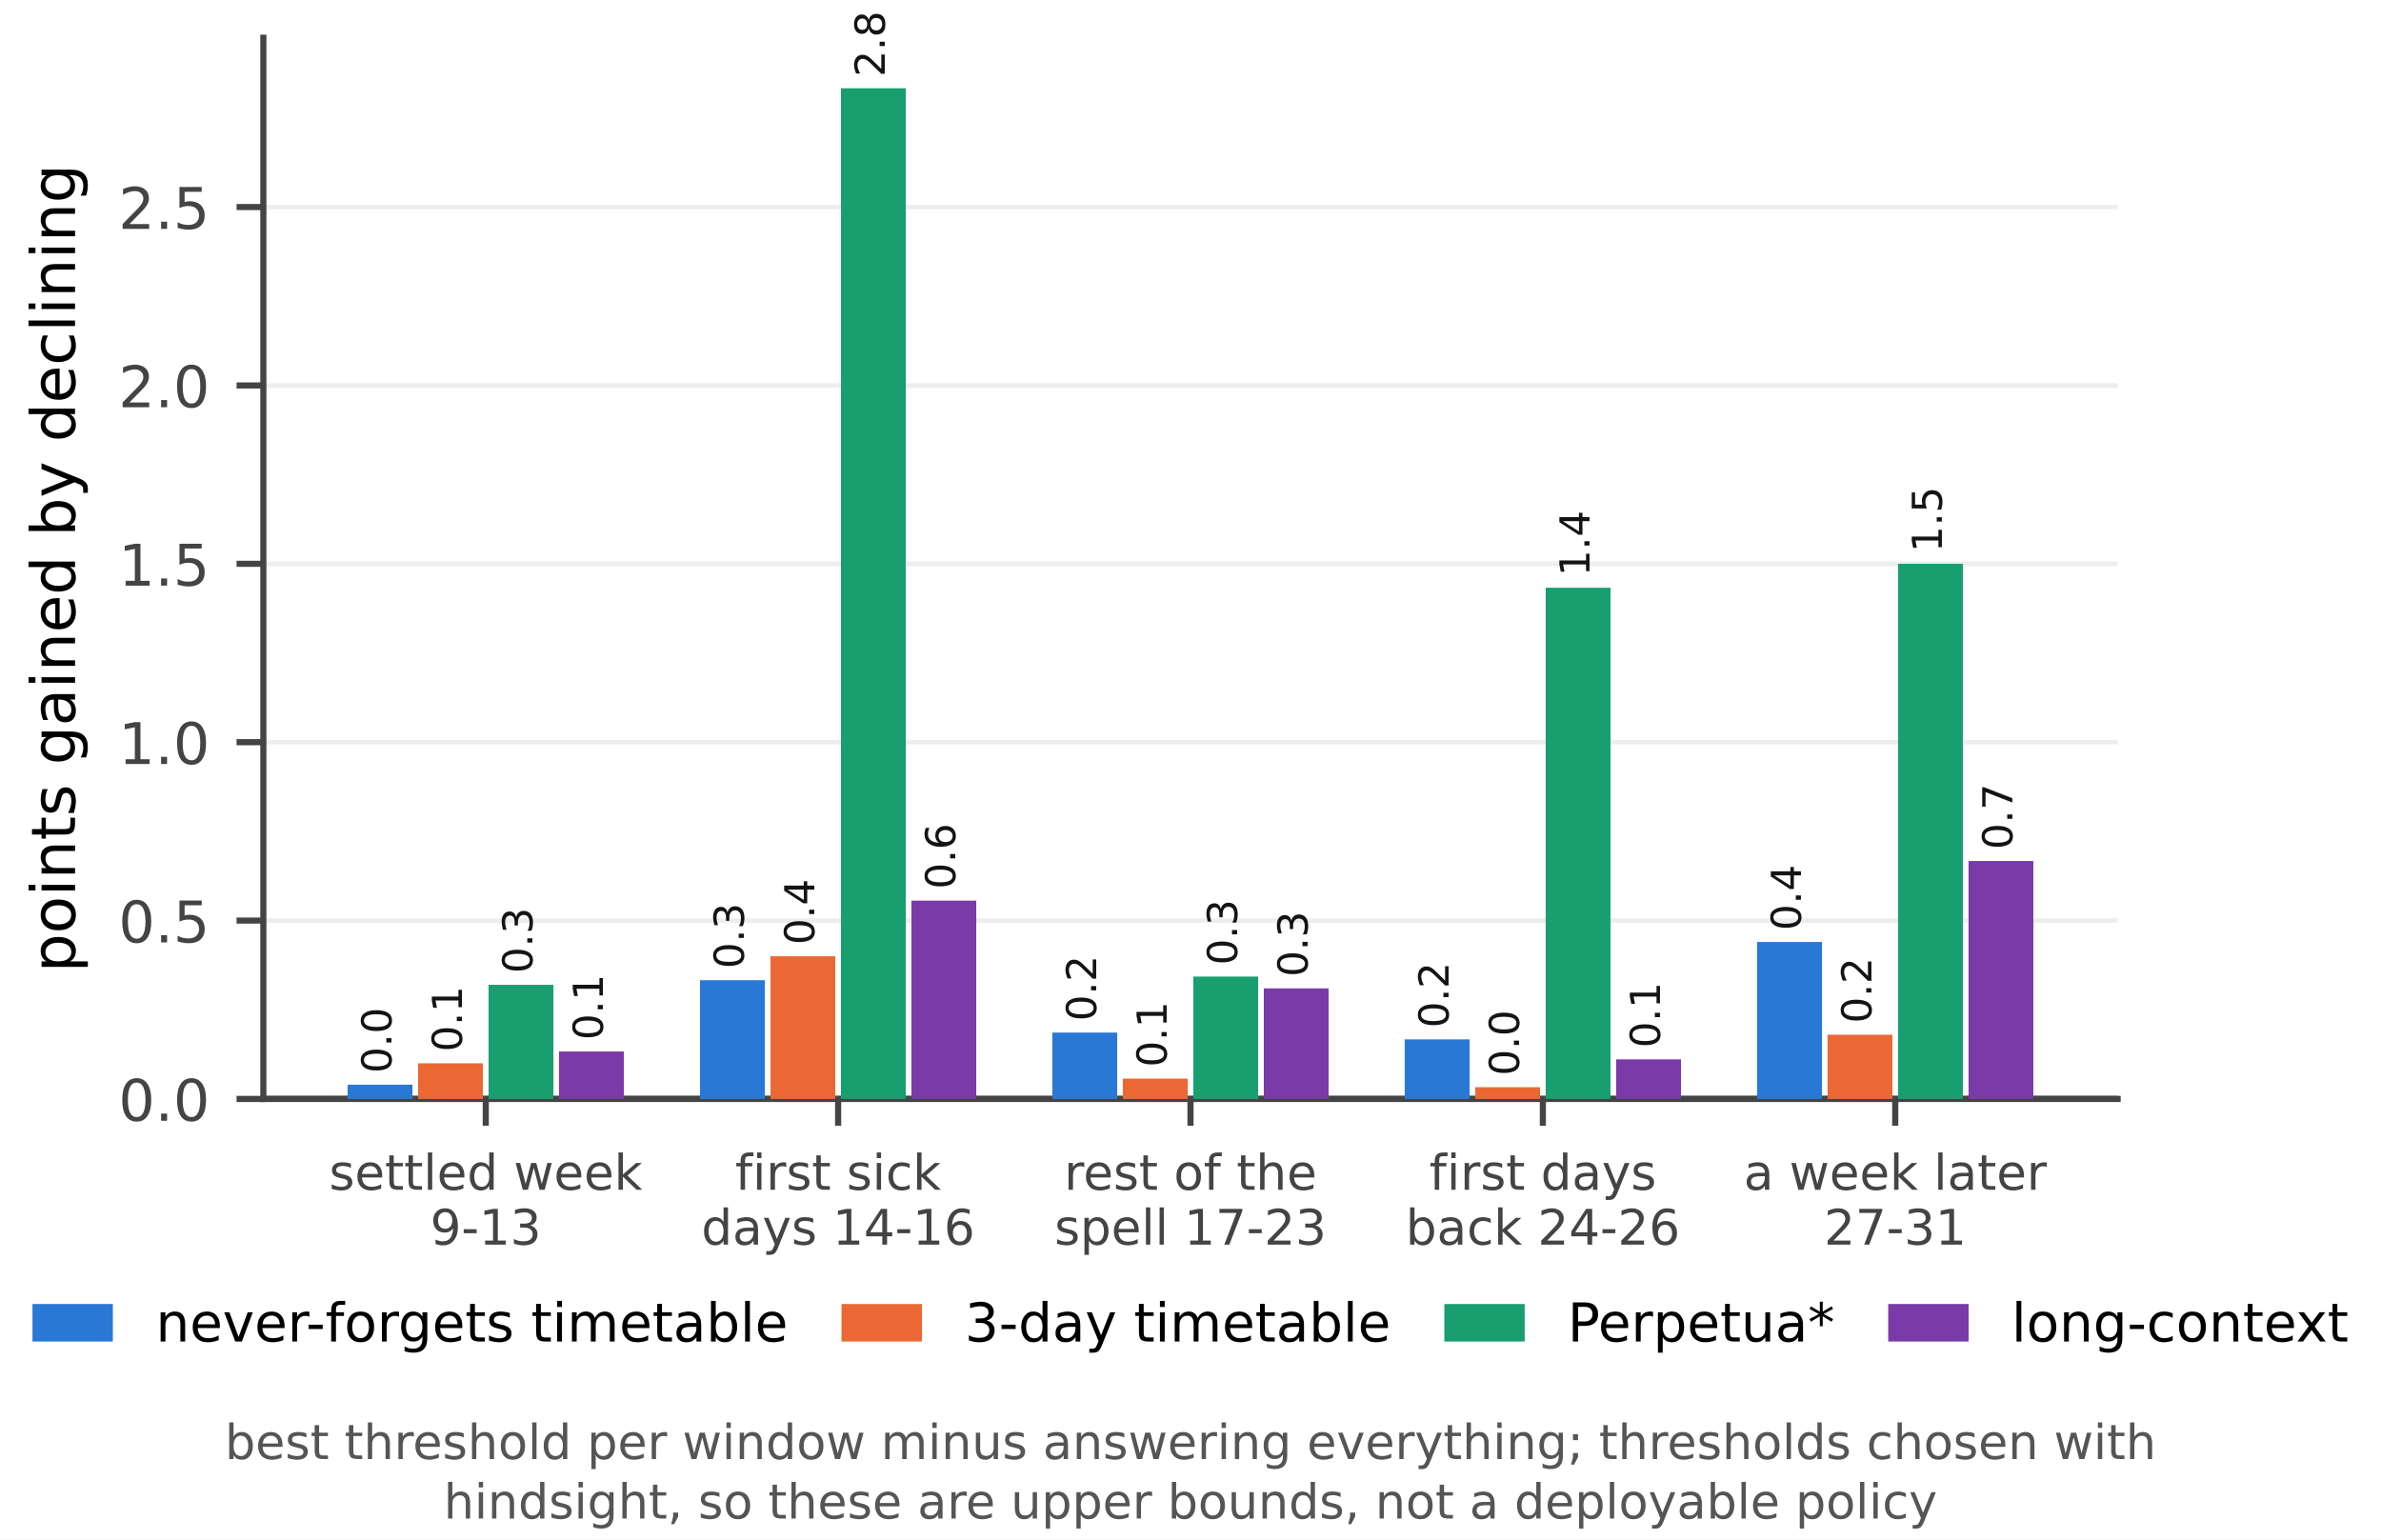
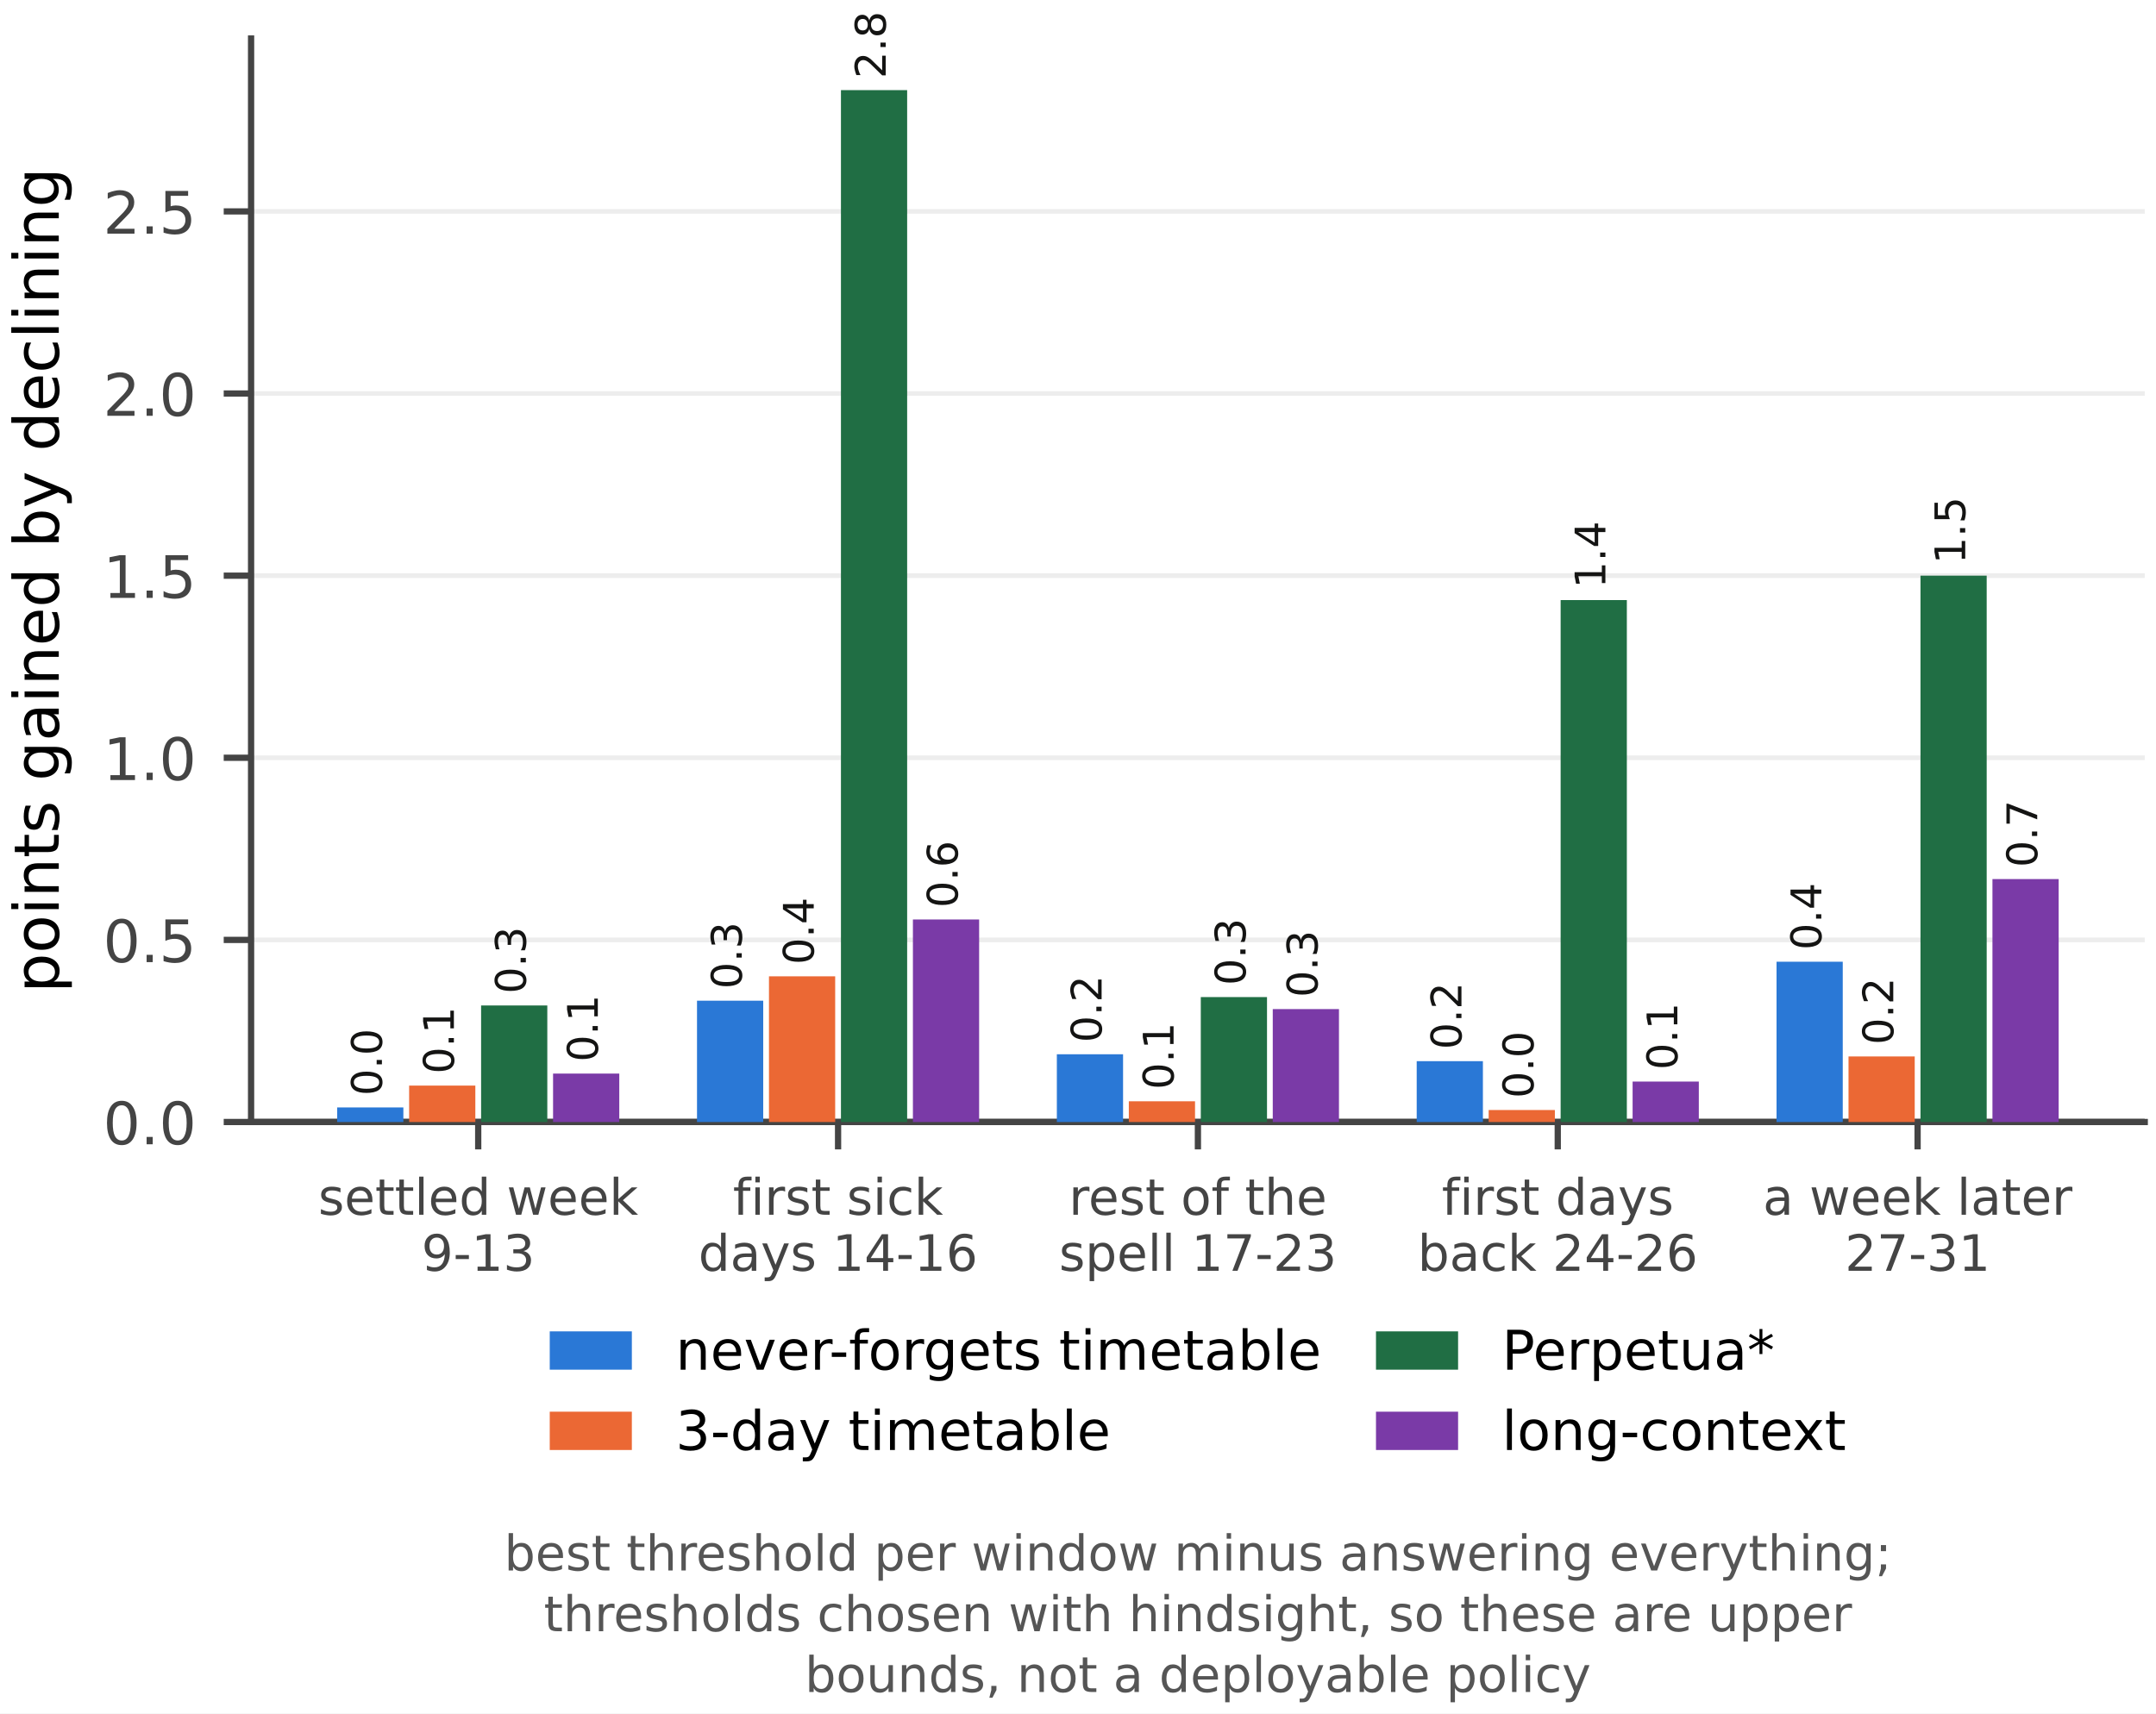
- <svg xmlns="http://www.w3.org/2000/svg" xmlns:xlink="http://www.w3.org/1999/xlink" width="310.96pt" height="201.077pt" viewBox="0 0 310.96 201.077" version="1.1">
+ <svg xmlns="http://www.w3.org/2000/svg" xmlns:xlink="http://www.w3.org/1999/xlink" width="275.722pt" height="219.189pt" viewBox="0 0 275.722 219.189" version="1.1">
  <defs>
    <style type="text/css">*{stroke-linejoin: round; stroke-linecap: butt}</style>
  </defs>
  <g id="figure_1">
    <g id="patch_1">
-       <path d="M 0 201.077  L 310.96 201.077  L 310.96 0  L 0 0  z " style="fill: #ffffff" />
+       <path d="M 0 219.189  L 275.722 219.189  L 275.722 0  L 0 0  z " style="fill: #ffffff" />
    </g>
    <g id="axes_1">
      <g id="patch_2">
-         <path d="M 34.394 143.528  L 276.566 143.528  L 276.566 4.928  L 34.394 4.928  z " style="fill: #ffffff" />
+         <path d="M 32.11 143.528  L 274.282 143.528  L 274.282 4.928  L 32.11 4.928  z " style="fill: #ffffff" />
      </g>
      <g id="matplotlib.axis_1">
        <g id="xtick_1">
          <g id="line2d_1">
            <defs>
-               <path id="mf19ee601ed" d="M 0 0  L 0 3.5  " style="stroke: #444444; stroke-width: 0.8" />
+               <path id="m789b8e3d8b" d="M 0 0  L 0 3.5  " style="stroke: #444444; stroke-width: 0.8" />
            </defs>
            <g>
-               <use xlink:href="#mf19ee601ed" x="63.441" y="143.528" style="fill: #444444; stroke: #444444; stroke-width: 0.8" />
+               <use xlink:href="#m789b8e3d8b" x="61.157" y="143.528" style="fill: #444444; stroke: #444444; stroke-width: 0.8" />
            </g>
          </g>
          <g id="text_1">
-             <text style="font-size: 6.4px; font-family: 'DejaVu Sans', 'Bitstream Vera Sans', 'Computer Modern Sans Serif', 'Lucida Grande', 'Verdana', 'Geneva', 'Lucid', 'Arial', 'Helvetica', 'Avant Garde', sans-serif; fill: #444444" transform="translate(42.98181 155.3907)">settled week</text>
-             <text style="font-size: 6.4px; font-family: 'DejaVu Sans', 'Bitstream Vera Sans', 'Computer Modern Sans Serif', 'Lucida Grande', 'Verdana', 'Geneva', 'Lucid', 'Arial', 'Helvetica', 'Avant Garde', sans-serif; fill: #444444" transform="translate(56.17881 162.5573)">9-13</text>
+             <text style="font-size: 6.4px; font-family: 'DejaVu Sans', 'Bitstream Vera Sans', 'Computer Modern Sans Serif', 'Lucida Grande', 'Verdana', 'Geneva', 'Lucid', 'Arial', 'Helvetica', 'Avant Garde', sans-serif; fill: #444444" transform="translate(40.69773 155.3907)">settled week</text>
+             <text style="font-size: 6.4px; font-family: 'DejaVu Sans', 'Bitstream Vera Sans', 'Computer Modern Sans Serif', 'Lucida Grande', 'Verdana', 'Geneva', 'Lucid', 'Arial', 'Helvetica', 'Avant Garde', sans-serif; fill: #444444" transform="translate(53.89473 162.5573)">9-13</text>
          </g>
        </g>
        <g id="xtick_2">
          <g id="line2d_2">
            <g>
-               <use xlink:href="#mf19ee601ed" x="109.461" y="143.528" style="fill: #444444; stroke: #444444; stroke-width: 0.8" />
+               <use xlink:href="#m789b8e3d8b" x="107.177" y="143.528" style="fill: #444444; stroke: #444444; stroke-width: 0.8" />
            </g>
          </g>
          <g id="text_2">
-             <text style="font-size: 6.4px; font-family: 'DejaVu Sans', 'Bitstream Vera Sans', 'Computer Modern Sans Serif', 'Lucida Grande', 'Verdana', 'Geneva', 'Lucid', 'Arial', 'Helvetica', 'Avant Garde', sans-serif; fill: #444444" transform="translate(96.02262 155.3907)">first sick</text>
-             <text style="font-size: 6.4px; font-family: 'DejaVu Sans', 'Bitstream Vera Sans', 'Computer Modern Sans Serif', 'Lucida Grande', 'Verdana', 'Geneva', 'Lucid', 'Arial', 'Helvetica', 'Avant Garde', sans-serif; fill: #444444" transform="translate(91.59162 162.5573)">days 14-16</text>
+             <text style="font-size: 6.4px; font-family: 'DejaVu Sans', 'Bitstream Vera Sans', 'Computer Modern Sans Serif', 'Lucida Grande', 'Verdana', 'Geneva', 'Lucid', 'Arial', 'Helvetica', 'Avant Garde', sans-serif; fill: #444444" transform="translate(93.73854 155.3907)">first sick</text>
+             <text style="font-size: 6.4px; font-family: 'DejaVu Sans', 'Bitstream Vera Sans', 'Computer Modern Sans Serif', 'Lucida Grande', 'Verdana', 'Geneva', 'Lucid', 'Arial', 'Helvetica', 'Avant Garde', sans-serif; fill: #444444" transform="translate(89.30754 162.5573)">days 14-16</text>
          </g>
        </g>
        <g id="xtick_3">
          <g id="line2d_3">
            <g>
-               <use xlink:href="#mf19ee601ed" x="155.48" y="143.528" style="fill: #444444; stroke: #444444; stroke-width: 0.8" />
+               <use xlink:href="#m789b8e3d8b" x="153.196" y="143.528" style="fill: #444444; stroke: #444444; stroke-width: 0.8" />
            </g>
          </g>
          <g id="text_3">
-             <text style="font-size: 6.4px; font-family: 'DejaVu Sans', 'Bitstream Vera Sans', 'Computer Modern Sans Serif', 'Lucida Grande', 'Verdana', 'Geneva', 'Lucid', 'Arial', 'Helvetica', 'Avant Garde', sans-serif; fill: #444444" transform="translate(138.9759 155.3907)">rest of the</text>
-             <text style="font-size: 6.4px; font-family: 'DejaVu Sans', 'Bitstream Vera Sans', 'Computer Modern Sans Serif', 'Lucida Grande', 'Verdana', 'Geneva', 'Lucid', 'Arial', 'Helvetica', 'Avant Garde', sans-serif; fill: #444444" transform="translate(137.7189 162.5573)">spell 17-23</text>
+             <text style="font-size: 6.4px; font-family: 'DejaVu Sans', 'Bitstream Vera Sans', 'Computer Modern Sans Serif', 'Lucida Grande', 'Verdana', 'Geneva', 'Lucid', 'Arial', 'Helvetica', 'Avant Garde', sans-serif; fill: #444444" transform="translate(136.6918 155.3907)">rest of the</text>
+             <text style="font-size: 6.4px; font-family: 'DejaVu Sans', 'Bitstream Vera Sans', 'Computer Modern Sans Serif', 'Lucida Grande', 'Verdana', 'Geneva', 'Lucid', 'Arial', 'Helvetica', 'Avant Garde', sans-serif; fill: #444444" transform="translate(135.4348 162.5573)">spell 17-23</text>
          </g>
        </g>
        <g id="xtick_4">
          <g id="line2d_4">
            <g>
-               <use xlink:href="#mf19ee601ed" x="201.499" y="143.528" style="fill: #444444; stroke: #444444; stroke-width: 0.8" />
+               <use xlink:href="#m789b8e3d8b" x="199.215" y="143.528" style="fill: #444444; stroke: #444444; stroke-width: 0.8" />
            </g>
          </g>
          <g id="text_4">
-             <text style="font-size: 6.4px; font-family: 'DejaVu Sans', 'Bitstream Vera Sans', 'Computer Modern Sans Serif', 'Lucida Grande', 'Verdana', 'Geneva', 'Lucid', 'Arial', 'Helvetica', 'Avant Garde', sans-serif; fill: #444444" transform="translate(186.6762 155.3907)">first days</text>
-             <text style="font-size: 6.4px; font-family: 'DejaVu Sans', 'Bitstream Vera Sans', 'Computer Modern Sans Serif', 'Lucida Grande', 'Verdana', 'Geneva', 'Lucid', 'Arial', 'Helvetica', 'Avant Garde', sans-serif; fill: #444444" transform="translate(183.5787 162.5573)">back 24-26</text>
+             <text style="font-size: 6.4px; font-family: 'DejaVu Sans', 'Bitstream Vera Sans', 'Computer Modern Sans Serif', 'Lucida Grande', 'Verdana', 'Geneva', 'Lucid', 'Arial', 'Helvetica', 'Avant Garde', sans-serif; fill: #444444" transform="translate(184.3922 155.3907)">first days</text>
+             <text style="font-size: 6.4px; font-family: 'DejaVu Sans', 'Bitstream Vera Sans', 'Computer Modern Sans Serif', 'Lucida Grande', 'Verdana', 'Geneva', 'Lucid', 'Arial', 'Helvetica', 'Avant Garde', sans-serif; fill: #444444" transform="translate(181.2947 162.5573)">back 24-26</text>
          </g>
        </g>
        <g id="xtick_5">
          <g id="line2d_5">
            <g>
-               <use xlink:href="#mf19ee601ed" x="247.519" y="143.528" style="fill: #444444; stroke: #444444; stroke-width: 0.8" />
+               <use xlink:href="#m789b8e3d8b" x="245.234" y="143.528" style="fill: #444444; stroke: #444444; stroke-width: 0.8" />
            </g>
          </g>
          <g id="text_5">
-             <text style="font-size: 6.4px; font-family: 'DejaVu Sans', 'Bitstream Vera Sans', 'Computer Modern Sans Serif', 'Lucida Grande', 'Verdana', 'Geneva', 'Lucid', 'Arial', 'Helvetica', 'Avant Garde', sans-serif; fill: #444444" transform="translate(227.7265 155.3907)">a week later</text>
-             <text style="font-size: 6.4px; font-family: 'DejaVu Sans', 'Bitstream Vera Sans', 'Computer Modern Sans Serif', 'Lucida Grande', 'Verdana', 'Geneva', 'Lucid', 'Arial', 'Helvetica', 'Avant Garde', sans-serif; fill: #444444" transform="translate(238.22 162.5573)">27-31</text>
+             <text style="font-size: 6.4px; font-family: 'DejaVu Sans', 'Bitstream Vera Sans', 'Computer Modern Sans Serif', 'Lucida Grande', 'Verdana', 'Geneva', 'Lucid', 'Arial', 'Helvetica', 'Avant Garde', sans-serif; fill: #444444" transform="translate(225.4425 155.3907)">a week later</text>
+             <text style="font-size: 6.4px; font-family: 'DejaVu Sans', 'Bitstream Vera Sans', 'Computer Modern Sans Serif', 'Lucida Grande', 'Verdana', 'Geneva', 'Lucid', 'Arial', 'Helvetica', 'Avant Garde', sans-serif; fill: #444444" transform="translate(235.936 162.5573)">27-31</text>
          </g>
        </g>
      </g>
      <g id="matplotlib.axis_2">
        <g id="ytick_1">
          <g id="line2d_6">
-             <path d="M 34.394 143.528  L 276.566 143.528  " clip-path="url(#pe1ec783e3a)" style="fill: none; stroke: #dddddd; stroke-opacity: 0.5; stroke-width: 0.6; stroke-linecap: square" />
+             <path d="M 32.11 143.528  L 274.282 143.528  " clip-path="url(#pe531b8cb49)" style="fill: none; stroke: #dddddd; stroke-opacity: 0.5; stroke-width: 0.6; stroke-linecap: square" />
          </g>
          <g id="line2d_7">
            <defs>
-               <path id="m4706e1144e" d="M 0 0  L -3.5 0  " style="stroke: #444444; stroke-width: 0.8" />
+               <path id="m0b9169f39a" d="M 0 0  L -3.5 0  " style="stroke: #444444; stroke-width: 0.8" />
            </defs>
            <g>
-               <use xlink:href="#m4706e1144e" x="34.394" y="143.528" style="fill: #444444; stroke: #444444; stroke-width: 0.8" />
+               <use xlink:href="#m0b9169f39a" x="32.11" y="143.528" style="fill: #444444; stroke: #444444; stroke-width: 0.8" />
            </g>
          </g>
          <g id="text_6">
-             <text style="font-size: 7.5px; font-family: 'DejaVu Sans', 'Bitstream Vera Sans', 'Computer Modern Sans Serif', 'Lucida Grande', 'Verdana', 'Geneva', 'Lucid', 'Arial', 'Helvetica', 'Avant Garde', sans-serif; text-anchor: end; fill: #444444" x="27.394" y="146.377" transform="rotate(-0 27.39392 146.3771)">0.0</text>
+             <text style="font-size: 7.5px; font-family: 'DejaVu Sans', 'Bitstream Vera Sans', 'Computer Modern Sans Serif', 'Lucida Grande', 'Verdana', 'Geneva', 'Lucid', 'Arial', 'Helvetica', 'Avant Garde', sans-serif; text-anchor: end; fill: #444444" x="25.11" y="146.377" transform="rotate(-0 25.10984 146.3771)">0.0</text>
          </g>
        </g>
        <g id="ytick_2">
          <g id="line2d_8">
-             <path d="M 34.394 120.231  L 276.566 120.231  " clip-path="url(#pe1ec783e3a)" style="fill: none; stroke: #dddddd; stroke-opacity: 0.5; stroke-width: 0.6; stroke-linecap: square" />
+             <path d="M 32.11 120.231  L 274.282 120.231  " clip-path="url(#pe531b8cb49)" style="fill: none; stroke: #dddddd; stroke-opacity: 0.5; stroke-width: 0.6; stroke-linecap: square" />
          </g>
          <g id="line2d_9">
            <g>
-               <use xlink:href="#m4706e1144e" x="34.394" y="120.231" style="fill: #444444; stroke: #444444; stroke-width: 0.8" />
+               <use xlink:href="#m0b9169f39a" x="32.11" y="120.231" style="fill: #444444; stroke: #444444; stroke-width: 0.8" />
            </g>
          </g>
          <g id="text_7">
-             <text style="font-size: 7.5px; font-family: 'DejaVu Sans', 'Bitstream Vera Sans', 'Computer Modern Sans Serif', 'Lucida Grande', 'Verdana', 'Geneva', 'Lucid', 'Arial', 'Helvetica', 'Avant Garde', sans-serif; text-anchor: end; fill: #444444" x="27.394" y="123.08" transform="rotate(-0 27.39392 123.0802)">0.5</text>
+             <text style="font-size: 7.5px; font-family: 'DejaVu Sans', 'Bitstream Vera Sans', 'Computer Modern Sans Serif', 'Lucida Grande', 'Verdana', 'Geneva', 'Lucid', 'Arial', 'Helvetica', 'Avant Garde', sans-serif; text-anchor: end; fill: #444444" x="25.11" y="123.08" transform="rotate(-0 25.10984 123.0802)">0.5</text>
          </g>
        </g>
        <g id="ytick_3">
          <g id="line2d_10">
-             <path d="M 34.394 96.934  L 276.566 96.934  " clip-path="url(#pe1ec783e3a)" style="fill: none; stroke: #dddddd; stroke-opacity: 0.5; stroke-width: 0.6; stroke-linecap: square" />
+             <path d="M 32.11 96.934  L 274.282 96.934  " clip-path="url(#pe531b8cb49)" style="fill: none; stroke: #dddddd; stroke-opacity: 0.5; stroke-width: 0.6; stroke-linecap: square" />
          </g>
          <g id="line2d_11">
            <g>
-               <use xlink:href="#m4706e1144e" x="34.394" y="96.934" style="fill: #444444; stroke: #444444; stroke-width: 0.8" />
+               <use xlink:href="#m0b9169f39a" x="32.11" y="96.934" style="fill: #444444; stroke: #444444; stroke-width: 0.8" />
            </g>
          </g>
          <g id="text_8">
-             <text style="font-size: 7.5px; font-family: 'DejaVu Sans', 'Bitstream Vera Sans', 'Computer Modern Sans Serif', 'Lucida Grande', 'Verdana', 'Geneva', 'Lucid', 'Arial', 'Helvetica', 'Avant Garde', sans-serif; text-anchor: end; fill: #444444" x="27.394" y="99.783" transform="rotate(-0 27.39392 99.78338)">1.0</text>
+             <text style="font-size: 7.5px; font-family: 'DejaVu Sans', 'Bitstream Vera Sans', 'Computer Modern Sans Serif', 'Lucida Grande', 'Verdana', 'Geneva', 'Lucid', 'Arial', 'Helvetica', 'Avant Garde', sans-serif; text-anchor: end; fill: #444444" x="25.11" y="99.783" transform="rotate(-0 25.10984 99.78338)">1.0</text>
          </g>
        </g>
        <g id="ytick_4">
          <g id="line2d_12">
-             <path d="M 34.394 73.637  L 276.566 73.637  " clip-path="url(#pe1ec783e3a)" style="fill: none; stroke: #dddddd; stroke-opacity: 0.5; stroke-width: 0.6; stroke-linecap: square" />
+             <path d="M 32.11 73.637  L 274.282 73.637  " clip-path="url(#pe531b8cb49)" style="fill: none; stroke: #dddddd; stroke-opacity: 0.5; stroke-width: 0.6; stroke-linecap: square" />
          </g>
          <g id="line2d_13">
            <g>
-               <use xlink:href="#m4706e1144e" x="34.394" y="73.637" style="fill: #444444; stroke: #444444; stroke-width: 0.8" />
+               <use xlink:href="#m0b9169f39a" x="32.11" y="73.637" style="fill: #444444; stroke: #444444; stroke-width: 0.8" />
            </g>
          </g>
          <g id="text_9">
-             <text style="font-size: 7.5px; font-family: 'DejaVu Sans', 'Bitstream Vera Sans', 'Computer Modern Sans Serif', 'Lucida Grande', 'Verdana', 'Geneva', 'Lucid', 'Arial', 'Helvetica', 'Avant Garde', sans-serif; text-anchor: end; fill: #444444" x="27.394" y="76.487" transform="rotate(-0 27.39392 76.48653)">1.5</text>
+             <text style="font-size: 7.5px; font-family: 'DejaVu Sans', 'Bitstream Vera Sans', 'Computer Modern Sans Serif', 'Lucida Grande', 'Verdana', 'Geneva', 'Lucid', 'Arial', 'Helvetica', 'Avant Garde', sans-serif; text-anchor: end; fill: #444444" x="25.11" y="76.487" transform="rotate(-0 25.10984 76.48653)">1.5</text>
          </g>
        </g>
        <g id="ytick_5">
          <g id="line2d_14">
-             <path d="M 34.394 50.34  L 276.566 50.34  " clip-path="url(#pe1ec783e3a)" style="fill: none; stroke: #dddddd; stroke-opacity: 0.5; stroke-width: 0.6; stroke-linecap: square" />
+             <path d="M 32.11 50.34  L 274.282 50.34  " clip-path="url(#pe531b8cb49)" style="fill: none; stroke: #dddddd; stroke-opacity: 0.5; stroke-width: 0.6; stroke-linecap: square" />
          </g>
          <g id="line2d_15">
            <g>
-               <use xlink:href="#m4706e1144e" x="34.394" y="50.34" style="fill: #444444; stroke: #444444; stroke-width: 0.8" />
+               <use xlink:href="#m0b9169f39a" x="32.11" y="50.34" style="fill: #444444; stroke: #444444; stroke-width: 0.8" />
            </g>
          </g>
          <g id="text_10">
-             <text style="font-size: 7.5px; font-family: 'DejaVu Sans', 'Bitstream Vera Sans', 'Computer Modern Sans Serif', 'Lucida Grande', 'Verdana', 'Geneva', 'Lucid', 'Arial', 'Helvetica', 'Avant Garde', sans-serif; text-anchor: end; fill: #444444" x="27.394" y="53.19" transform="rotate(-0 27.39392 53.18967)">2.0</text>
+             <text style="font-size: 7.5px; font-family: 'DejaVu Sans', 'Bitstream Vera Sans', 'Computer Modern Sans Serif', 'Lucida Grande', 'Verdana', 'Geneva', 'Lucid', 'Arial', 'Helvetica', 'Avant Garde', sans-serif; text-anchor: end; fill: #444444" x="25.11" y="53.19" transform="rotate(-0 25.10984 53.18967)">2.0</text>
          </g>
        </g>
        <g id="ytick_6">
          <g id="line2d_16">
-             <path d="M 34.394 27.043  L 276.566 27.043  " clip-path="url(#pe1ec783e3a)" style="fill: none; stroke: #dddddd; stroke-opacity: 0.5; stroke-width: 0.6; stroke-linecap: square" />
+             <path d="M 32.11 27.043  L 274.282 27.043  " clip-path="url(#pe531b8cb49)" style="fill: none; stroke: #dddddd; stroke-opacity: 0.5; stroke-width: 0.6; stroke-linecap: square" />
          </g>
          <g id="line2d_17">
            <g>
-               <use xlink:href="#m4706e1144e" x="34.394" y="27.043" style="fill: #444444; stroke: #444444; stroke-width: 0.8" />
+               <use xlink:href="#m0b9169f39a" x="32.11" y="27.043" style="fill: #444444; stroke: #444444; stroke-width: 0.8" />
            </g>
          </g>
          <g id="text_11">
-             <text style="font-size: 7.5px; font-family: 'DejaVu Sans', 'Bitstream Vera Sans', 'Computer Modern Sans Serif', 'Lucida Grande', 'Verdana', 'Geneva', 'Lucid', 'Arial', 'Helvetica', 'Avant Garde', sans-serif; text-anchor: end; fill: #444444" x="27.394" y="29.893" transform="rotate(-0 27.39392 29.89281)">2.5</text>
+             <text style="font-size: 7.5px; font-family: 'DejaVu Sans', 'Bitstream Vera Sans', 'Computer Modern Sans Serif', 'Lucida Grande', 'Verdana', 'Geneva', 'Lucid', 'Arial', 'Helvetica', 'Avant Garde', sans-serif; text-anchor: end; fill: #444444" x="25.11" y="29.893" transform="rotate(-0 25.10984 29.89281)">2.5</text>
          </g>
        </g>
        <g id="text_12">
-           <text style="font-size: 8px; font-family: 'DejaVu Sans', 'Bitstream Vera Sans', 'Computer Modern Sans Serif', 'Lucida Grande', 'Verdana', 'Geneva', 'Lucid', 'Arial', 'Helvetica', 'Avant Garde', sans-serif; text-anchor: middle" x="9.803" y="74.228" transform="rotate(-90 9.802828 74.22769)">points gained by declining</text>
+           <text style="font-size: 8px; font-family: 'DejaVu Sans', 'Bitstream Vera Sans', 'Computer Modern Sans Serif', 'Lucida Grande', 'Verdana', 'Geneva', 'Lucid', 'Arial', 'Helvetica', 'Avant Garde', sans-serif; text-anchor: middle" x="7.519" y="74.228" transform="rotate(-90 7.51875 74.22769)">points gained by declining</text>
        </g>
      </g>
      <g id="line2d_18">
-         <path d="M 34.394 143.528  L 276.566 143.528  " clip-path="url(#pe1ec783e3a)" style="fill: none; stroke: #141413; stroke-width: 0.8; stroke-linecap: square" />
+         <path d="M 32.11 143.528  L 274.282 143.528  " clip-path="url(#pe531b8cb49)" style="fill: none; stroke: #141413; stroke-width: 0.8; stroke-linecap: square" />
      </g>
      <g id="patch_3">
-         <path d="M 34.394 143.528  L 34.394 4.928  " style="fill: none; stroke: #444444; stroke-width: 0.8; stroke-linejoin: miter; stroke-linecap: square" />
+         <path d="M 32.11 143.528  L 32.11 4.928  " style="fill: none; stroke: #444444; stroke-width: 0.8; stroke-linejoin: miter; stroke-linecap: square" />
      </g>
      <g id="patch_4">
-         <path d="M 34.394 143.528  L 276.566 143.528  " style="fill: none; stroke: #444444; stroke-width: 0.8; stroke-linejoin: miter; stroke-linecap: square" />
+         <path d="M 32.11 143.528  L 274.282 143.528  " style="fill: none; stroke: #444444; stroke-width: 0.8; stroke-linejoin: miter; stroke-linecap: square" />
      </g>
      <g id="patch_5">
-         <path d="M 45.402 143.528  L 53.869 143.528  L 53.869 141.664  L 45.402 141.664  z " clip-path="url(#pe1ec783e3a)" style="fill: #2a78d6" />
+         <path d="M 43.118 143.528  L 51.585 143.528  L 51.585 141.664  L 43.118 141.664  z " clip-path="url(#pe531b8cb49)" style="fill: #2a78d6" />
      </g>
      <g id="patch_6">
-         <path d="M 91.421 143.528  L 99.889 143.528  L 99.889 128.012  L 91.421 128.012  z " clip-path="url(#pe1ec783e3a)" style="fill: #2a78d6" />
+         <path d="M 89.137 143.528  L 97.605 143.528  L 97.605 128.012  L 89.137 128.012  z " clip-path="url(#pe531b8cb49)" style="fill: #2a78d6" />
      </g>
      <g id="patch_7">
-         <path d="M 137.44 143.528  L 145.908 143.528  L 145.908 134.861  L 137.44 134.861  z " clip-path="url(#pe1ec783e3a)" style="fill: #2a78d6" />
+         <path d="M 135.156 143.528  L 143.624 143.528  L 143.624 134.861  L 135.156 134.861  z " clip-path="url(#pe531b8cb49)" style="fill: #2a78d6" />
      </g>
      <g id="patch_8">
-         <path d="M 183.46 143.528  L 191.927 143.528  L 191.927 135.747  L 183.46 135.747  z " clip-path="url(#pe1ec783e3a)" style="fill: #2a78d6" />
+         <path d="M 181.176 143.528  L 189.643 143.528  L 189.643 135.747  L 181.176 135.747  z " clip-path="url(#pe531b8cb49)" style="fill: #2a78d6" />
      </g>
      <g id="patch_9">
-         <path d="M 229.479 143.528  L 237.947 143.528  L 237.947 123.026  L 229.479 123.026  z " clip-path="url(#pe1ec783e3a)" style="fill: #2a78d6" />
+         <path d="M 227.195 143.528  L 235.662 143.528  L 235.662 123.026  L 227.195 123.026  z " clip-path="url(#pe531b8cb49)" style="fill: #2a78d6" />
      </g>
      <g id="text_13">
-         <text style="font-size: 5.4px; font-family: 'DejaVu Sans', 'Bitstream Vera Sans', 'Computer Modern Sans Serif', 'Lucida Grande', 'Verdana', 'Geneva', 'Lucid', 'Arial', 'Helvetica', 'Avant Garde', sans-serif; fill: #141413" transform="translate(51.12558 140.1639) rotate(-90)">0.0</text>
+         <text style="font-size: 5.4px; font-family: 'DejaVu Sans', 'Bitstream Vera Sans', 'Computer Modern Sans Serif', 'Lucida Grande', 'Verdana', 'Geneva', 'Lucid', 'Arial', 'Helvetica', 'Avant Garde', sans-serif; fill: #141413" transform="translate(48.8415 140.1639) rotate(-90)">0.0</text>
      </g>
      <g id="text_14">
-         <text style="font-size: 5.4px; font-family: 'DejaVu Sans', 'Bitstream Vera Sans', 'Computer Modern Sans Serif', 'Lucida Grande', 'Verdana', 'Geneva', 'Lucid', 'Arial', 'Helvetica', 'Avant Garde', sans-serif; fill: #141413" transform="translate(97.14489 126.512) rotate(-90)">0.3</text>
+         <text style="font-size: 5.4px; font-family: 'DejaVu Sans', 'Bitstream Vera Sans', 'Computer Modern Sans Serif', 'Lucida Grande', 'Verdana', 'Geneva', 'Lucid', 'Arial', 'Helvetica', 'Avant Garde', sans-serif; fill: #141413" transform="translate(94.86081 126.512) rotate(-90)">0.3</text>
      </g>
      <g id="text_15">
-         <text style="font-size: 5.4px; font-family: 'DejaVu Sans', 'Bitstream Vera Sans', 'Computer Modern Sans Serif', 'Lucida Grande', 'Verdana', 'Geneva', 'Lucid', 'Arial', 'Helvetica', 'Avant Garde', sans-serif; fill: #141413" transform="translate(143.1642 133.3613) rotate(-90)">0.2</text>
+         <text style="font-size: 5.4px; font-family: 'DejaVu Sans', 'Bitstream Vera Sans', 'Computer Modern Sans Serif', 'Lucida Grande', 'Verdana', 'Geneva', 'Lucid', 'Arial', 'Helvetica', 'Avant Garde', sans-serif; fill: #141413" transform="translate(140.8801 133.3613) rotate(-90)">0.2</text>
      </g>
      <g id="text_16">
-         <text style="font-size: 5.4px; font-family: 'DejaVu Sans', 'Bitstream Vera Sans', 'Computer Modern Sans Serif', 'Lucida Grande', 'Verdana', 'Geneva', 'Lucid', 'Arial', 'Helvetica', 'Avant Garde', sans-serif; fill: #141413" transform="translate(189.1835 134.2465) rotate(-90)">0.2</text>
+         <text style="font-size: 5.4px; font-family: 'DejaVu Sans', 'Bitstream Vera Sans', 'Computer Modern Sans Serif', 'Lucida Grande', 'Verdana', 'Geneva', 'Lucid', 'Arial', 'Helvetica', 'Avant Garde', sans-serif; fill: #141413" transform="translate(186.8994 134.2465) rotate(-90)">0.2</text>
      </g>
      <g id="text_17">
-         <text style="font-size: 5.4px; font-family: 'DejaVu Sans', 'Bitstream Vera Sans', 'Computer Modern Sans Serif', 'Lucida Grande', 'Verdana', 'Geneva', 'Lucid', 'Arial', 'Helvetica', 'Avant Garde', sans-serif; fill: #141413" transform="translate(235.2028 121.5265) rotate(-90)">0.4</text>
+         <text style="font-size: 5.4px; font-family: 'DejaVu Sans', 'Bitstream Vera Sans', 'Computer Modern Sans Serif', 'Lucida Grande', 'Verdana', 'Geneva', 'Lucid', 'Arial', 'Helvetica', 'Avant Garde', sans-serif; fill: #141413" transform="translate(232.9187 121.5265) rotate(-90)">0.4</text>
      </g>
      <g id="patch_10">
-         <path d="M 54.606 143.528  L 63.073 143.528  L 63.073 138.868  L 54.606 138.868  z " clip-path="url(#pe1ec783e3a)" style="fill: #eb6834" />
+         <path d="M 52.322 143.528  L 60.789 143.528  L 60.789 138.868  L 52.322 138.868  z " clip-path="url(#pe531b8cb49)" style="fill: #eb6834" />
      </g>
      <g id="patch_11">
-         <path d="M 100.625 143.528  L 109.092 143.528  L 109.092 124.89  L 100.625 124.89  z " clip-path="url(#pe1ec783e3a)" style="fill: #eb6834" />
+         <path d="M 98.341 143.528  L 106.808 143.528  L 106.808 124.89  L 98.341 124.89  z " clip-path="url(#pe531b8cb49)" style="fill: #eb6834" />
      </g>
      <g id="patch_12">
-         <path d="M 146.644 143.528  L 155.112 143.528  L 155.112 140.872  L 146.644 140.872  z " clip-path="url(#pe1ec783e3a)" style="fill: #eb6834" />
+         <path d="M 144.36 143.528  L 152.828 143.528  L 152.828 140.872  L 144.36 140.872  z " clip-path="url(#pe531b8cb49)" style="fill: #eb6834" />
      </g>
      <g id="patch_13">
-         <path d="M 192.664 143.528  L 201.131 143.528  L 201.131 141.99  L 192.664 141.99  z " clip-path="url(#pe1ec783e3a)" style="fill: #eb6834" />
+         <path d="M 190.379 143.528  L 198.847 143.528  L 198.847 141.99  L 190.379 141.99  z " clip-path="url(#pe531b8cb49)" style="fill: #eb6834" />
      </g>
      <g id="patch_14">
-         <path d="M 238.683 143.528  L 247.15 143.528  L 247.15 135.141  L 238.683 135.141  z " clip-path="url(#pe1ec783e3a)" style="fill: #eb6834" />
+         <path d="M 236.399 143.528  L 244.866 143.528  L 244.866 135.141  L 236.399 135.141  z " clip-path="url(#pe531b8cb49)" style="fill: #eb6834" />
      </g>
      <g id="text_18">
-         <text style="font-size: 5.4px; font-family: 'DejaVu Sans', 'Bitstream Vera Sans', 'Computer Modern Sans Serif', 'Lucida Grande', 'Verdana', 'Geneva', 'Lucid', 'Arial', 'Helvetica', 'Avant Garde', sans-serif; fill: #141413" transform="translate(60.32944 137.3683) rotate(-90)">0.1</text>
+         <text style="font-size: 5.4px; font-family: 'DejaVu Sans', 'Bitstream Vera Sans', 'Computer Modern Sans Serif', 'Lucida Grande', 'Verdana', 'Geneva', 'Lucid', 'Arial', 'Helvetica', 'Avant Garde', sans-serif; fill: #141413" transform="translate(58.04536 137.3683) rotate(-90)">0.1</text>
      </g>
      <g id="text_19">
-         <text style="font-size: 5.4px; font-family: 'DejaVu Sans', 'Bitstream Vera Sans', 'Computer Modern Sans Serif', 'Lucida Grande', 'Verdana', 'Geneva', 'Lucid', 'Arial', 'Helvetica', 'Avant Garde', sans-serif; fill: #141413" transform="translate(106.3487 123.3902) rotate(-90)">0.4</text>
+         <text style="font-size: 5.4px; font-family: 'DejaVu Sans', 'Bitstream Vera Sans', 'Computer Modern Sans Serif', 'Lucida Grande', 'Verdana', 'Geneva', 'Lucid', 'Arial', 'Helvetica', 'Avant Garde', sans-serif; fill: #141413" transform="translate(104.0647 123.3902) rotate(-90)">0.4</text>
      </g>
      <g id="text_20">
-         <text style="font-size: 5.4px; font-family: 'DejaVu Sans', 'Bitstream Vera Sans', 'Computer Modern Sans Serif', 'Lucida Grande', 'Verdana', 'Geneva', 'Lucid', 'Arial', 'Helvetica', 'Avant Garde', sans-serif; fill: #141413" transform="translate(152.3681 139.3718) rotate(-90)">0.1</text>
+         <text style="font-size: 5.4px; font-family: 'DejaVu Sans', 'Bitstream Vera Sans', 'Computer Modern Sans Serif', 'Lucida Grande', 'Verdana', 'Geneva', 'Lucid', 'Arial', 'Helvetica', 'Avant Garde', sans-serif; fill: #141413" transform="translate(150.084 139.3718) rotate(-90)">0.1</text>
      </g>
      <g id="text_21">
-         <text style="font-size: 5.4px; font-family: 'DejaVu Sans', 'Bitstream Vera Sans', 'Computer Modern Sans Serif', 'Lucida Grande', 'Verdana', 'Geneva', 'Lucid', 'Arial', 'Helvetica', 'Avant Garde', sans-serif; fill: #141413" transform="translate(198.3874 140.4901) rotate(-90)">0.0</text>
+         <text style="font-size: 5.4px; font-family: 'DejaVu Sans', 'Bitstream Vera Sans', 'Computer Modern Sans Serif', 'Lucida Grande', 'Verdana', 'Geneva', 'Lucid', 'Arial', 'Helvetica', 'Avant Garde', sans-serif; fill: #141413" transform="translate(196.1033 140.4901) rotate(-90)">0.0</text>
      </g>
      <g id="text_22">
-         <text style="font-size: 5.4px; font-family: 'DejaVu Sans', 'Bitstream Vera Sans', 'Computer Modern Sans Serif', 'Lucida Grande', 'Verdana', 'Geneva', 'Lucid', 'Arial', 'Helvetica', 'Avant Garde', sans-serif; fill: #141413" transform="translate(244.4067 133.6408) rotate(-90)">0.2</text>
+         <text style="font-size: 5.4px; font-family: 'DejaVu Sans', 'Bitstream Vera Sans', 'Computer Modern Sans Serif', 'Lucida Grande', 'Verdana', 'Geneva', 'Lucid', 'Arial', 'Helvetica', 'Avant Garde', sans-serif; fill: #141413" transform="translate(242.1226 133.6408) rotate(-90)">0.2</text>
      </g>
      <g id="patch_15">
-         <path d="M 63.809 143.528  L 72.277 143.528  L 72.277 128.618  L 63.809 128.618  z " clip-path="url(#pe1ec783e3a)" style="fill: #199e70" />
+         <path d="M 61.525 143.528  L 69.993 143.528  L 69.993 128.618  L 61.525 128.618  z " clip-path="url(#pe531b8cb49)" style="fill: #206e44" />
      </g>
      <g id="patch_16">
-         <path d="M 109.829 143.528  L 118.296 143.528  L 118.296 11.528  L 109.829 11.528  z " clip-path="url(#pe1ec783e3a)" style="fill: #199e70" />
+         <path d="M 107.545 143.528  L 116.012 143.528  L 116.012 11.528  L 107.545 11.528  z " clip-path="url(#pe531b8cb49)" style="fill: #206e44" />
      </g>
      <g id="patch_17">
-         <path d="M 155.848 143.528  L 164.316 143.528  L 164.316 127.546  L 155.848 127.546  z " clip-path="url(#pe1ec783e3a)" style="fill: #199e70" />
+         <path d="M 153.564 143.528  L 162.032 143.528  L 162.032 127.546  L 153.564 127.546  z " clip-path="url(#pe531b8cb49)" style="fill: #206e44" />
      </g>
      <g id="patch_18">
-         <path d="M 201.867 143.528  L 210.335 143.528  L 210.335 76.759  L 201.867 76.759  z " clip-path="url(#pe1ec783e3a)" style="fill: #199e70" />
+         <path d="M 199.583 143.528  L 208.051 143.528  L 208.051 76.759  L 199.583 76.759  z " clip-path="url(#pe531b8cb49)" style="fill: #206e44" />
      </g>
      <g id="patch_19">
-         <path d="M 247.887 143.528  L 256.354 143.528  L 256.354 73.637  L 247.887 73.637  z " clip-path="url(#pe1ec783e3a)" style="fill: #199e70" />
+         <path d="M 245.603 143.528  L 254.07 143.528  L 254.07 73.637  L 245.603 73.637  z " clip-path="url(#pe531b8cb49)" style="fill: #206e44" />
      </g>
      <g id="text_23">
-         <text style="font-size: 5.4px; font-family: 'DejaVu Sans', 'Bitstream Vera Sans', 'Computer Modern Sans Serif', 'Lucida Grande', 'Verdana', 'Geneva', 'Lucid', 'Arial', 'Helvetica', 'Avant Garde', sans-serif; fill: #141413" transform="translate(69.5333 127.1177) rotate(-90)">0.3</text>
+         <text style="font-size: 5.4px; font-family: 'DejaVu Sans', 'Bitstream Vera Sans', 'Computer Modern Sans Serif', 'Lucida Grande', 'Verdana', 'Geneva', 'Lucid', 'Arial', 'Helvetica', 'Avant Garde', sans-serif; fill: #141413" transform="translate(67.24922 127.1177) rotate(-90)">0.3</text>
      </g>
      <g id="text_24">
-         <text style="font-size: 5.4px; font-family: 'DejaVu Sans', 'Bitstream Vera Sans', 'Computer Modern Sans Serif', 'Lucida Grande', 'Verdana', 'Geneva', 'Lucid', 'Arial', 'Helvetica', 'Avant Garde', sans-serif; fill: #141413" transform="translate(115.5526 10.02769) rotate(-90)">2.8</text>
+         <text style="font-size: 5.4px; font-family: 'DejaVu Sans', 'Bitstream Vera Sans', 'Computer Modern Sans Serif', 'Lucida Grande', 'Verdana', 'Geneva', 'Lucid', 'Arial', 'Helvetica', 'Avant Garde', sans-serif; fill: #141413" transform="translate(113.2685 10.02769) rotate(-90)">2.8</text>
      </g>
      <g id="text_25">
-         <text style="font-size: 5.4px; font-family: 'DejaVu Sans', 'Bitstream Vera Sans', 'Computer Modern Sans Serif', 'Lucida Grande', 'Verdana', 'Geneva', 'Lucid', 'Arial', 'Helvetica', 'Avant Garde', sans-serif; fill: #141413" transform="translate(161.5719 126.046) rotate(-90)">0.3</text>
+         <text style="font-size: 5.4px; font-family: 'DejaVu Sans', 'Bitstream Vera Sans', 'Computer Modern Sans Serif', 'Lucida Grande', 'Verdana', 'Geneva', 'Lucid', 'Arial', 'Helvetica', 'Avant Garde', sans-serif; fill: #141413" transform="translate(159.2878 126.046) rotate(-90)">0.3</text>
      </g>
      <g id="text_26">
-         <text style="font-size: 5.4px; font-family: 'DejaVu Sans', 'Bitstream Vera Sans', 'Computer Modern Sans Serif', 'Lucida Grande', 'Verdana', 'Geneva', 'Lucid', 'Arial', 'Helvetica', 'Avant Garde', sans-serif; fill: #141413" transform="translate(207.5912 75.25889) rotate(-90)">1.4</text>
+         <text style="font-size: 5.4px; font-family: 'DejaVu Sans', 'Bitstream Vera Sans', 'Computer Modern Sans Serif', 'Lucida Grande', 'Verdana', 'Geneva', 'Lucid', 'Arial', 'Helvetica', 'Avant Garde', sans-serif; fill: #141413" transform="translate(205.3071 75.25889) rotate(-90)">1.4</text>
      </g>
      <g id="text_27">
-         <text style="font-size: 5.4px; font-family: 'DejaVu Sans', 'Bitstream Vera Sans', 'Computer Modern Sans Serif', 'Lucida Grande', 'Verdana', 'Geneva', 'Lucid', 'Arial', 'Helvetica', 'Avant Garde', sans-serif; fill: #141413" transform="translate(253.6105 72.13711) rotate(-90)">1.5</text>
+         <text style="font-size: 5.4px; font-family: 'DejaVu Sans', 'Bitstream Vera Sans', 'Computer Modern Sans Serif', 'Lucida Grande', 'Verdana', 'Geneva', 'Lucid', 'Arial', 'Helvetica', 'Avant Garde', sans-serif; fill: #141413" transform="translate(251.3264 72.13711) rotate(-90)">1.5</text>
      </g>
      <g id="patch_20">
-         <path d="M 73.013 143.528  L 81.481 143.528  L 81.481 137.331  L 73.013 137.331  z " clip-path="url(#pe1ec783e3a)" style="fill: #7a3aa7" />
+         <path d="M 70.729 143.528  L 79.197 143.528  L 79.197 137.331  L 70.729 137.331  z " clip-path="url(#pe531b8cb49)" style="fill: #7a3aa7" />
      </g>
      <g id="patch_21">
-         <path d="M 119.033 143.528  L 127.5 143.528  L 127.5 117.622  L 119.033 117.622  z " clip-path="url(#pe1ec783e3a)" style="fill: #7a3aa7" />
+         <path d="M 116.749 143.528  L 125.216 143.528  L 125.216 117.622  L 116.749 117.622  z " clip-path="url(#pe531b8cb49)" style="fill: #7a3aa7" />
      </g>
      <g id="patch_22">
-         <path d="M 165.052 143.528  L 173.519 143.528  L 173.519 129.084  L 165.052 129.084  z " clip-path="url(#pe1ec783e3a)" style="fill: #7a3aa7" />
+         <path d="M 162.768 143.528  L 171.235 143.528  L 171.235 129.084  L 162.768 129.084  z " clip-path="url(#pe531b8cb49)" style="fill: #7a3aa7" />
      </g>
      <g id="patch_23">
-         <path d="M 211.071 143.528  L 219.539 143.528  L 219.539 138.356  L 211.071 138.356  z " clip-path="url(#pe1ec783e3a)" style="fill: #7a3aa7" />
+         <path d="M 208.787 143.528  L 217.255 143.528  L 217.255 138.356  L 208.787 138.356  z " clip-path="url(#pe531b8cb49)" style="fill: #7a3aa7" />
      </g>
      <g id="patch_24">
-         <path d="M 257.091 143.528  L 265.558 143.528  L 265.558 112.45  L 257.091 112.45  z " clip-path="url(#pe1ec783e3a)" style="fill: #7a3aa7" />
+         <path d="M 254.806 143.528  L 263.274 143.528  L 263.274 112.45  L 254.806 112.45  z " clip-path="url(#pe531b8cb49)" style="fill: #7a3aa7" />
      </g>
      <g id="text_28">
-         <text style="font-size: 5.4px; font-family: 'DejaVu Sans', 'Bitstream Vera Sans', 'Computer Modern Sans Serif', 'Lucida Grande', 'Verdana', 'Geneva', 'Lucid', 'Arial', 'Helvetica', 'Avant Garde', sans-serif; fill: #141413" transform="translate(78.73716 135.8307) rotate(-90)">0.1</text>
+         <text style="font-size: 5.4px; font-family: 'DejaVu Sans', 'Bitstream Vera Sans', 'Computer Modern Sans Serif', 'Lucida Grande', 'Verdana', 'Geneva', 'Lucid', 'Arial', 'Helvetica', 'Avant Garde', sans-serif; fill: #141413" transform="translate(76.45309 135.8307) rotate(-90)">0.1</text>
      </g>
      <g id="text_29">
-         <text style="font-size: 5.4px; font-family: 'DejaVu Sans', 'Bitstream Vera Sans', 'Computer Modern Sans Serif', 'Lucida Grande', 'Verdana', 'Geneva', 'Lucid', 'Arial', 'Helvetica', 'Avant Garde', sans-serif; fill: #141413" transform="translate(124.7565 116.1216) rotate(-90)">0.6</text>
+         <text style="font-size: 5.4px; font-family: 'DejaVu Sans', 'Bitstream Vera Sans', 'Computer Modern Sans Serif', 'Lucida Grande', 'Verdana', 'Geneva', 'Lucid', 'Arial', 'Helvetica', 'Avant Garde', sans-serif; fill: #141413" transform="translate(122.4724 116.1216) rotate(-90)">0.6</text>
      </g>
      <g id="text_30">
-         <text style="font-size: 5.4px; font-family: 'DejaVu Sans', 'Bitstream Vera Sans', 'Computer Modern Sans Serif', 'Lucida Grande', 'Verdana', 'Geneva', 'Lucid', 'Arial', 'Helvetica', 'Avant Garde', sans-serif; fill: #141413" transform="translate(170.7758 127.5836) rotate(-90)">0.3</text>
+         <text style="font-size: 5.4px; font-family: 'DejaVu Sans', 'Bitstream Vera Sans', 'Computer Modern Sans Serif', 'Lucida Grande', 'Verdana', 'Geneva', 'Lucid', 'Arial', 'Helvetica', 'Avant Garde', sans-serif; fill: #141413" transform="translate(168.4917 127.5836) rotate(-90)">0.3</text>
      </g>
      <g id="text_31">
-         <text style="font-size: 5.4px; font-family: 'DejaVu Sans', 'Bitstream Vera Sans', 'Computer Modern Sans Serif', 'Lucida Grande', 'Verdana', 'Geneva', 'Lucid', 'Arial', 'Helvetica', 'Avant Garde', sans-serif; fill: #141413" transform="translate(216.7951 136.8558) rotate(-90)">0.1</text>
+         <text style="font-size: 5.4px; font-family: 'DejaVu Sans', 'Bitstream Vera Sans', 'Computer Modern Sans Serif', 'Lucida Grande', 'Verdana', 'Geneva', 'Lucid', 'Arial', 'Helvetica', 'Avant Garde', sans-serif; fill: #141413" transform="translate(214.511 136.8558) rotate(-90)">0.1</text>
      </g>
      <g id="text_32">
-         <text style="font-size: 5.4px; font-family: 'DejaVu Sans', 'Bitstream Vera Sans', 'Computer Modern Sans Serif', 'Lucida Grande', 'Verdana', 'Geneva', 'Lucid', 'Arial', 'Helvetica', 'Avant Garde', sans-serif; fill: #141413" transform="translate(262.8144 110.9497) rotate(-90)">0.7</text>
+         <text style="font-size: 5.4px; font-family: 'DejaVu Sans', 'Bitstream Vera Sans', 'Computer Modern Sans Serif', 'Lucida Grande', 'Verdana', 'Geneva', 'Lucid', 'Arial', 'Helvetica', 'Avant Garde', sans-serif; fill: #141413" transform="translate(260.5303 110.9497) rotate(-90)">0.7</text>
      </g>
      <g id="text_33">
-         <text style="font-size: 6.3px; font-family: 'DejaVu Sans', 'Bitstream Vera Sans', 'Computer Modern Sans Serif', 'Lucida Grande', 'Verdana', 'Geneva', 'Lucid', 'Arial', 'Helvetica', 'Avant Garde', sans-serif; fill: #555555" transform="translate(29.36278 190.5537)">best threshold per window minus answering everything; thresholds chosen with</text>
-         <text style="font-size: 6.3px; font-family: 'DejaVu Sans', 'Bitstream Vera Sans', 'Computer Modern Sans Serif', 'Lucida Grande', 'Verdana', 'Geneva', 'Lucid', 'Arial', 'Helvetica', 'Avant Garde', sans-serif; fill: #555555" transform="translate(57.94313 198.3264)">hindsight, so these are upper bounds, not a deployable policy</text>
+         <text style="font-size: 6.3px; font-family: 'DejaVu Sans', 'Bitstream Vera Sans', 'Computer Modern Sans Serif', 'Lucida Grande', 'Verdana', 'Geneva', 'Lucid', 'Arial', 'Helvetica', 'Avant Garde', sans-serif; fill: #555555" transform="translate(64.4697 200.8937)">best threshold per window minus answering everything;</text>
+         <text style="font-size: 6.3px; font-family: 'DejaVu Sans', 'Bitstream Vera Sans', 'Computer Modern Sans Serif', 'Lucida Grande', 'Verdana', 'Geneva', 'Lucid', 'Arial', 'Helvetica', 'Avant Garde', sans-serif; fill: #555555" transform="translate(69.54612 208.6664)">thresholds chosen with hindsight, so these are upper</text>
+         <text style="font-size: 6.3px; font-family: 'DejaVu Sans', 'Bitstream Vera Sans', 'Computer Modern Sans Serif', 'Lucida Grande', 'Verdana', 'Geneva', 'Lucid', 'Arial', 'Helvetica', 'Avant Garde', sans-serif; fill: #555555" transform="translate(102.9189 216.4391)">bounds, not a deployable policy</text>
      </g>
      <g id="legend_1">
        <g id="patch_25">
-           <path d="M 4.24 175.209  L 14.74 175.209  L 14.74 170.309  L 4.24 170.309  z " style="fill: #2a78d6" />
+           <path d="M 70.305 175.209  L 80.805 175.209  L 80.805 170.309  L 70.305 170.309  z " style="fill: #2a78d6" />
        </g>
        <g id="text_34">
-           <text style="font-size: 7px; font-family: 'DejaVu Sans', 'Bitstream Vera Sans', 'Computer Modern Sans Serif', 'Lucida Grande', 'Verdana', 'Geneva', 'Lucid', 'Arial', 'Helvetica', 'Avant Garde', sans-serif; text-anchor: start" x="20.34" y="175.209" transform="rotate(-0 20.34 175.2086)">never-forgets timetable</text>
+           <text style="font-size: 7px; font-family: 'DejaVu Sans', 'Bitstream Vera Sans', 'Computer Modern Sans Serif', 'Lucida Grande', 'Verdana', 'Geneva', 'Lucid', 'Arial', 'Helvetica', 'Avant Garde', sans-serif; text-anchor: start" x="86.405" y="175.209" transform="rotate(-0 86.40491 175.2086)">never-forgets timetable</text>
        </g>
        <g id="patch_26">
-           <path d="M 109.904 175.209  L 120.404 175.209  L 120.404 170.309  L 109.904 170.309  z " style="fill: #eb6834" />
+           <path d="M 70.305 185.483  L 80.805 185.483  L 80.805 180.583  L 70.305 180.583  z " style="fill: #eb6834" />
        </g>
        <g id="text_35">
-           <text style="font-size: 7px; font-family: 'DejaVu Sans', 'Bitstream Vera Sans', 'Computer Modern Sans Serif', 'Lucida Grande', 'Verdana', 'Geneva', 'Lucid', 'Arial', 'Helvetica', 'Avant Garde', sans-serif; text-anchor: start" x="126.004" y="175.209" transform="rotate(-0 126.0039 175.2086)">3-day timetable</text>
+           <text style="font-size: 7px; font-family: 'DejaVu Sans', 'Bitstream Vera Sans', 'Computer Modern Sans Serif', 'Lucida Grande', 'Verdana', 'Geneva', 'Lucid', 'Arial', 'Helvetica', 'Avant Garde', sans-serif; text-anchor: start" x="86.405" y="185.483" transform="rotate(-0 86.40491 185.4833)">3-day timetable</text>
        </g>
        <g id="patch_27">
-           <path d="M 188.629 175.209  L 199.129 175.209  L 199.129 170.309  L 188.629 170.309  z " style="fill: #199e70" />
+           <path d="M 175.969 175.209  L 186.469 175.209  L 186.469 170.309  L 175.969 170.309  z " style="fill: #206e44" />
        </g>
        <g id="text_36">
-           <text style="font-size: 7px; font-family: 'DejaVu Sans', 'Bitstream Vera Sans', 'Computer Modern Sans Serif', 'Lucida Grande', 'Verdana', 'Geneva', 'Lucid', 'Arial', 'Helvetica', 'Avant Garde', sans-serif; text-anchor: start" x="204.729" y="175.209" transform="rotate(-0 204.7287 175.2086)">Perpetua*</text>
+           <text style="font-size: 7px; font-family: 'DejaVu Sans', 'Bitstream Vera Sans', 'Computer Modern Sans Serif', 'Lucida Grande', 'Verdana', 'Geneva', 'Lucid', 'Arial', 'Helvetica', 'Avant Garde', sans-serif; text-anchor: start" x="192.069" y="175.209" transform="rotate(-0 192.0688 175.2086)">Perpetua*</text>
        </g>
        <g id="patch_28">
-           <path d="M 246.602 175.209  L 257.102 175.209  L 257.102 170.309  L 246.602 170.309  z " style="fill: #7a3aa7" />
+           <path d="M 175.969 185.483  L 186.469 185.483  L 186.469 180.583  L 175.969 180.583  z " style="fill: #7a3aa7" />
        </g>
        <g id="text_37">
-           <text style="font-size: 7px; font-family: 'DejaVu Sans', 'Bitstream Vera Sans', 'Computer Modern Sans Serif', 'Lucida Grande', 'Verdana', 'Geneva', 'Lucid', 'Arial', 'Helvetica', 'Avant Garde', sans-serif; text-anchor: start" x="262.702" y="175.209" transform="rotate(-0 262.7019 175.2086)">long-context</text>
+           <text style="font-size: 7px; font-family: 'DejaVu Sans', 'Bitstream Vera Sans', 'Computer Modern Sans Serif', 'Lucida Grande', 'Verdana', 'Geneva', 'Lucid', 'Arial', 'Helvetica', 'Avant Garde', sans-serif; text-anchor: start" x="192.069" y="185.483" transform="rotate(-0 192.0688 185.4833)">long-context</text>
        </g>
      </g>
    </g>
  </g>
  <defs>
-     <clipPath id="pe1ec783e3a">
-       <rect x="34.394" y="4.928" width="242.172" height="138.6" />
+     <clipPath id="pe531b8cb49">
+       <rect x="32.11" y="4.928" width="242.172" height="138.6" />
    </clipPath>
  </defs>
</svg>
